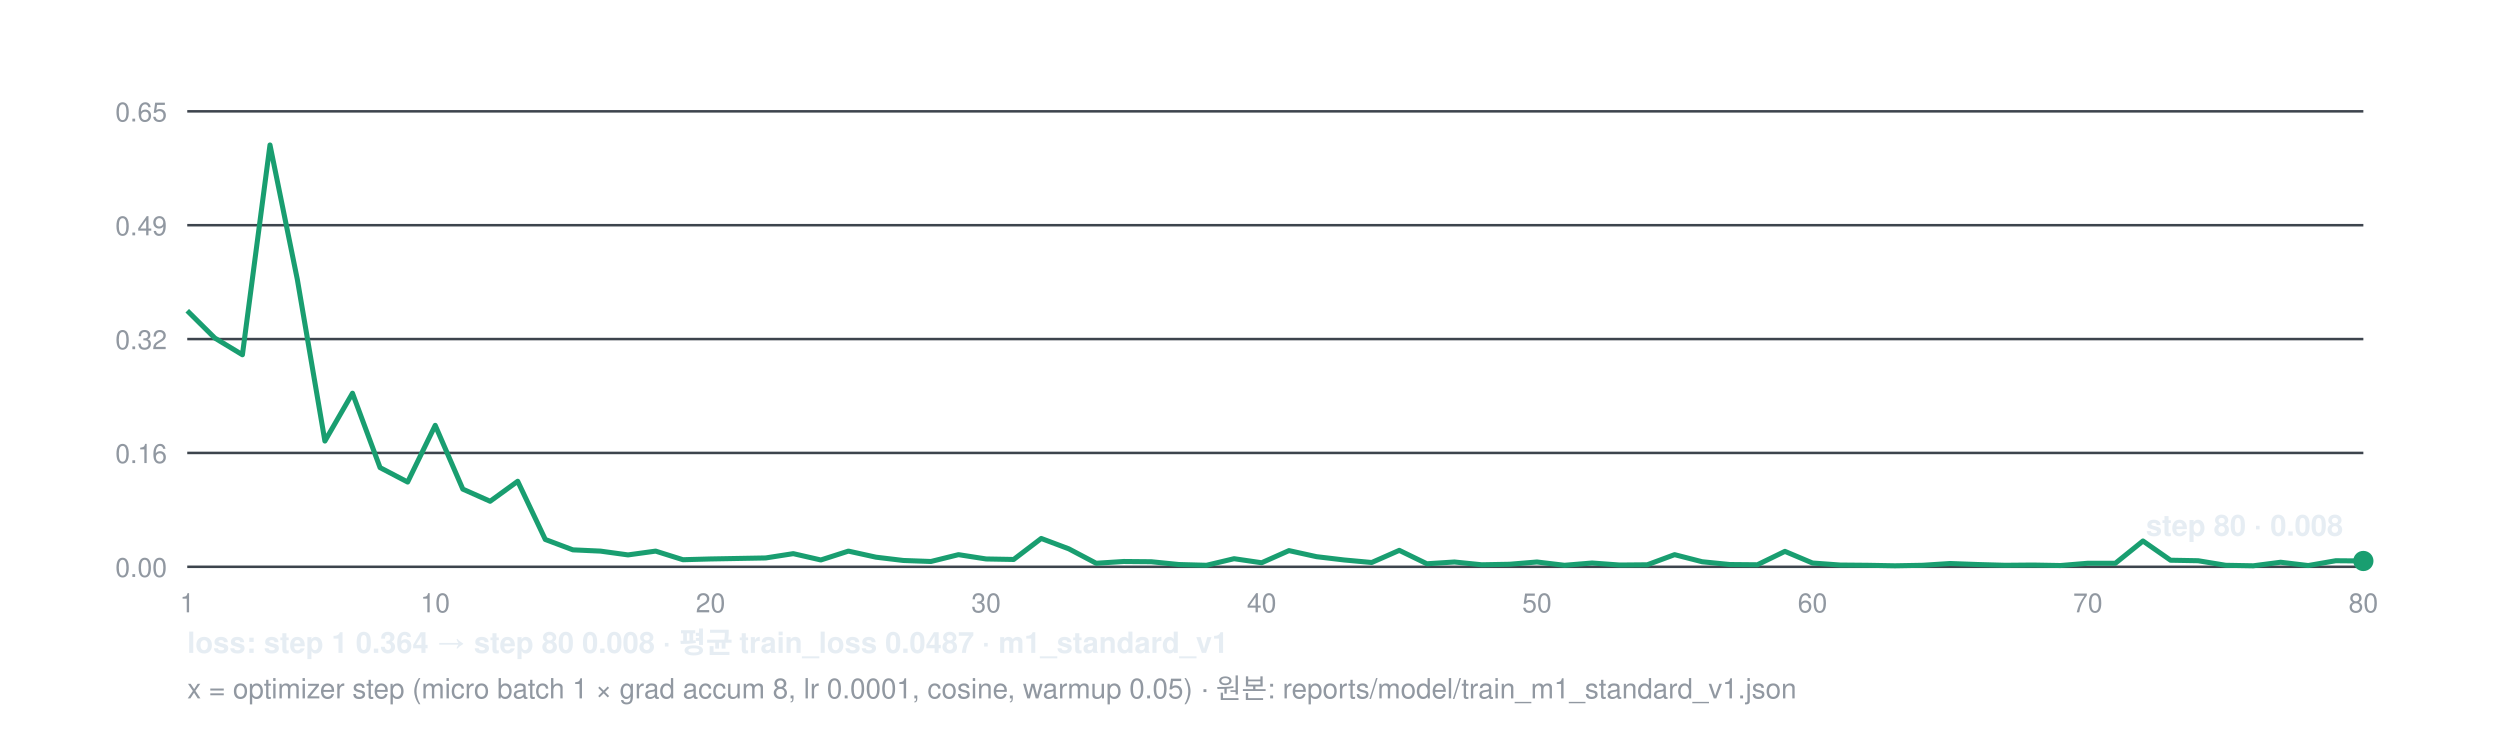
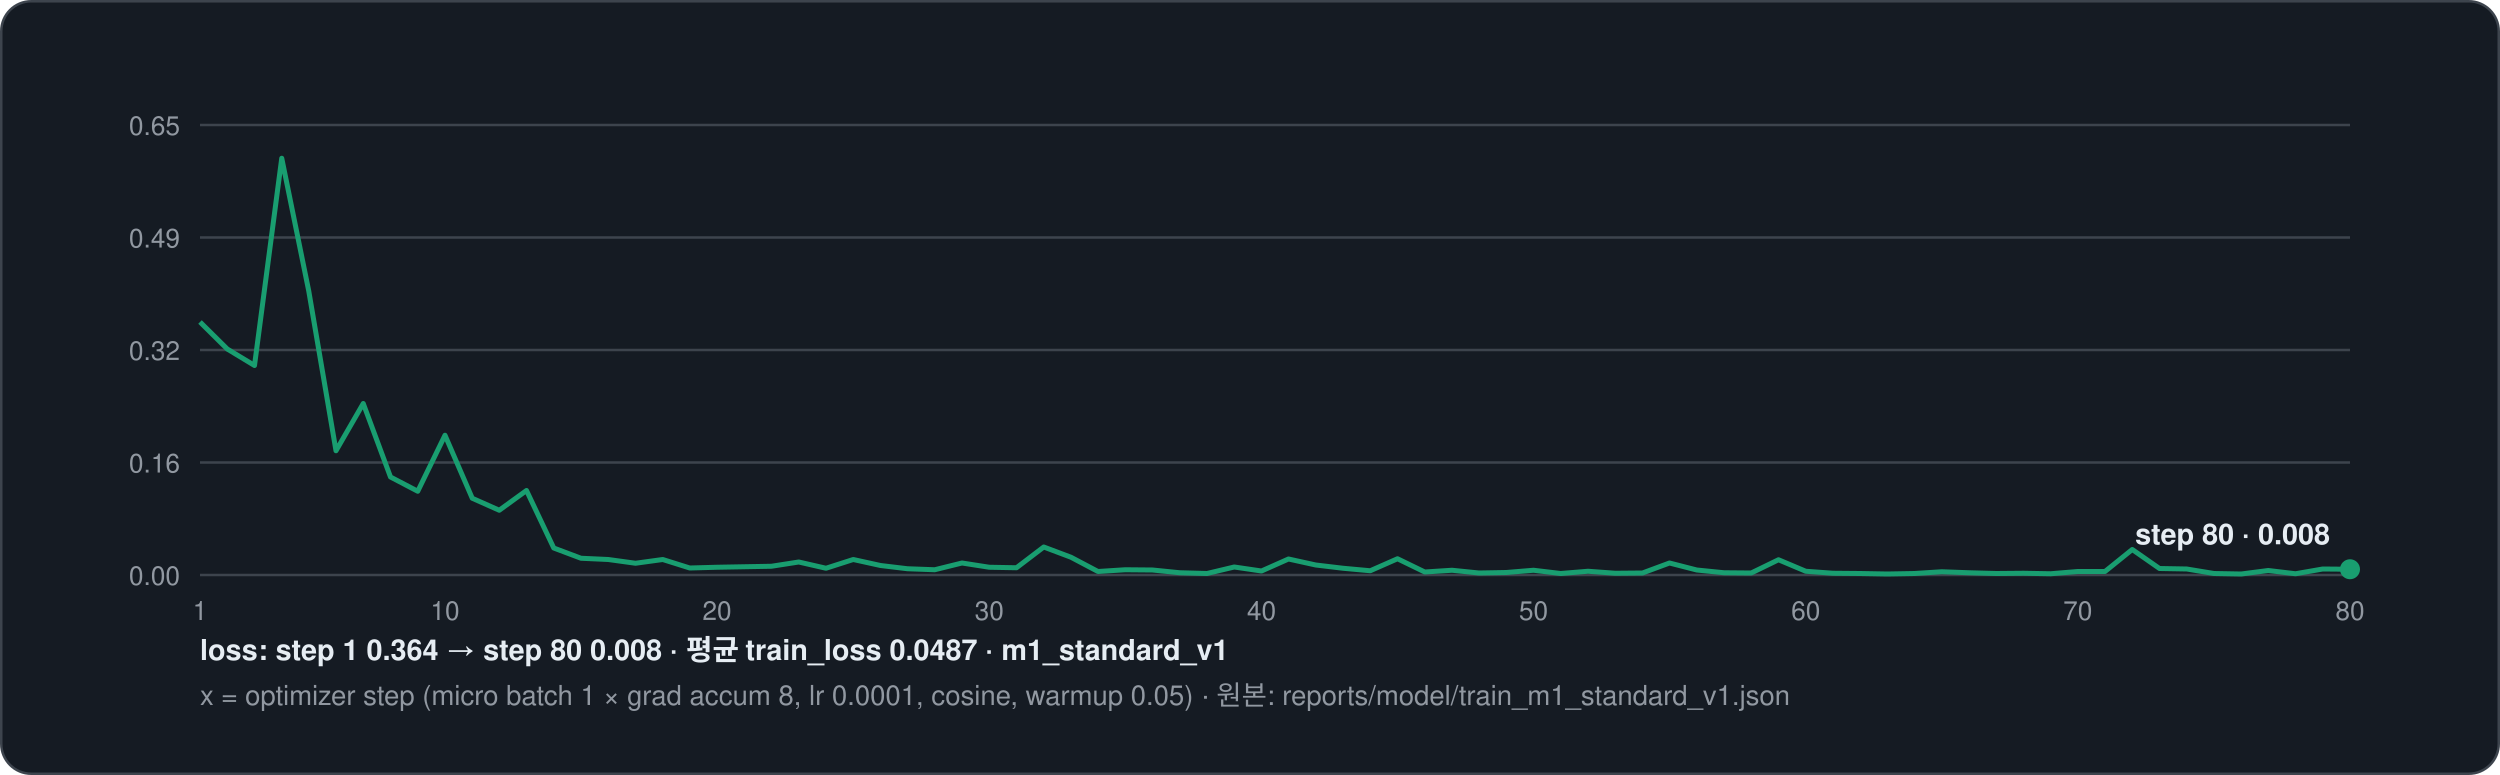
- <svg xmlns="http://www.w3.org/2000/svg" width="988" height="298" viewBox="0 0 988 298" font-family="'Segoe UI','Malgun Gothic','Apple SD Gothic Neo','Noto Sans KR',Helvetica,Arial,sans-serif" role="img" aria-label="M1 QLoRA training loss per optimizer step">
-   <g transform="translate(14,14)">
+ <svg xmlns="http://www.w3.org/2000/svg" width="1000" height="310" viewBox="0 0 1000 310" font-family="'Segoe UI','Malgun Gothic','Apple SD Gothic Neo','Noto Sans KR',Helvetica,Arial,sans-serif" role="img" aria-label="M1 QLoRA training loss per optimizer step">
+   <rect x="0.5" y="0.5" width="999" height="309" rx="12" fill="#151b23" stroke="#3d444d" />
+   <g transform="translate(20,20)">
    <line x1="60" y1="210.0" x2="920" y2="210.0" stroke="#3d444d" stroke-width="1" />
    <text x="52.0" y="214.0" fill="#9198a1" font-size="10.5" font-weight="400" text-anchor="end">0.00</text>
    <line x1="60" y1="165.0" x2="920" y2="165.0" stroke="#3d444d" stroke-width="1" />
    <text x="52.0" y="169.0" fill="#9198a1" font-size="10.5" font-weight="400" text-anchor="end">0.16</text>
    <line x1="60" y1="120.0" x2="920" y2="120.0" stroke="#3d444d" stroke-width="1" />
    <text x="52.0" y="124.0" fill="#9198a1" font-size="10.5" font-weight="400" text-anchor="end">0.32</text>
    <line x1="60" y1="75.0" x2="920" y2="75.0" stroke="#3d444d" stroke-width="1" />
    <text x="52.0" y="79.0" fill="#9198a1" font-size="10.5" font-weight="400" text-anchor="end">0.49</text>
    <line x1="60" y1="30.0" x2="920" y2="30.0" stroke="#3d444d" stroke-width="1" />
    <text x="52.0" y="34.0" fill="#9198a1" font-size="10.5" font-weight="400" text-anchor="end">0.65</text>
    <text x="60.0" y="228.0" fill="#9198a1" font-size="10.5" font-weight="400" text-anchor="middle">1</text>
    <text x="158.0" y="228.0" fill="#9198a1" font-size="10.5" font-weight="400" text-anchor="middle">10</text>
    <text x="266.8" y="228.0" fill="#9198a1" font-size="10.5" font-weight="400" text-anchor="middle">20</text>
    <text x="375.7" y="228.0" fill="#9198a1" font-size="10.5" font-weight="400" text-anchor="middle">30</text>
    <text x="484.6" y="228.0" fill="#9198a1" font-size="10.5" font-weight="400" text-anchor="middle">40</text>
    <text x="593.4" y="228.0" fill="#9198a1" font-size="10.5" font-weight="400" text-anchor="middle">50</text>
    <text x="702.3" y="228.0" fill="#9198a1" font-size="10.5" font-weight="400" text-anchor="middle">60</text>
    <text x="811.1" y="228.0" fill="#9198a1" font-size="10.5" font-weight="400" text-anchor="middle">70</text>
    <text x="920.0" y="228.0" fill="#9198a1" font-size="10.5" font-weight="400" text-anchor="middle">80</text>
    <polyline points="60.0,108.8 70.9,119.6 81.8,126.2 92.7,43.3 103.5,96.4 114.4,160.3 125.3,141.4 136.2,170.8 147.1,176.5 158.0,154.1 168.9,179.3 179.7,184.1 190.6,176.2 201.5,199.2 212.4,203.3 223.3,203.8 234.2,205.3 245.1,203.8 255.9,207.2 266.8,206.9 277.7,206.7 288.6,206.5 299.5,204.8 310.4,207.3 321.3,203.8 332.2,206.2 343.0,207.5 353.9,207.9 364.8,205.2 375.7,206.9 386.6,207.1 397.5,198.8 408.4,202.9 419.2,208.6 430.1,207.9 441.0,208.0 451.9,209.1 462.8,209.4 473.7,206.8 484.6,208.4 495.4,203.6 506.3,206.0 517.2,207.3 528.1,208.3 539.0,203.5 549.9,208.8 560.8,208.1 571.6,209.2 582.5,209.0 593.4,208.1 604.3,209.4 615.2,208.5 626.1,209.3 637.0,209.2 647.8,205.2 658.7,208.0 669.6,209.1 680.5,209.2 691.4,203.9 702.3,208.5 713.2,209.3 724.1,209.4 734.9,209.6 745.8,209.4 756.7,208.7 767.6,209.1 778.5,209.4 789.4,209.3 800.3,209.5 811.1,208.6 822.0,208.6 832.9,199.8 843.8,207.4 854.7,207.6 865.6,209.4 876.5,209.6 887.3,208.2 898.2,209.5 909.1,207.6 920.0,207.7" fill="none" stroke="#199e70" stroke-width="2" stroke-linejoin="round" />
    <circle cx="920.0" cy="207.7" r="4" fill="#199e70" />
    <text x="912.0" y="197.7" fill="#e6edf3" font-size="11.5" font-weight="600" text-anchor="end">step 80 · 0.008</text>
    <text x="60.0" y="244.0" fill="#e6edf3" font-size="11.5" font-weight="600" text-anchor="start">loss: step 1 0.364 → step 80 0.008 · 평균 train_loss 0.0487 · m1_standard_v1</text>
    <text x="60.0" y="262.0" fill="#9198a1" font-size="11" font-weight="400" text-anchor="start">x = optimizer step (micro batch 1 × grad accum 8, lr 0.0001, cosine, warmup 0.05) · 원본: reports/model/train_m1_standard_v1.json</text>
  </g>
</svg>
